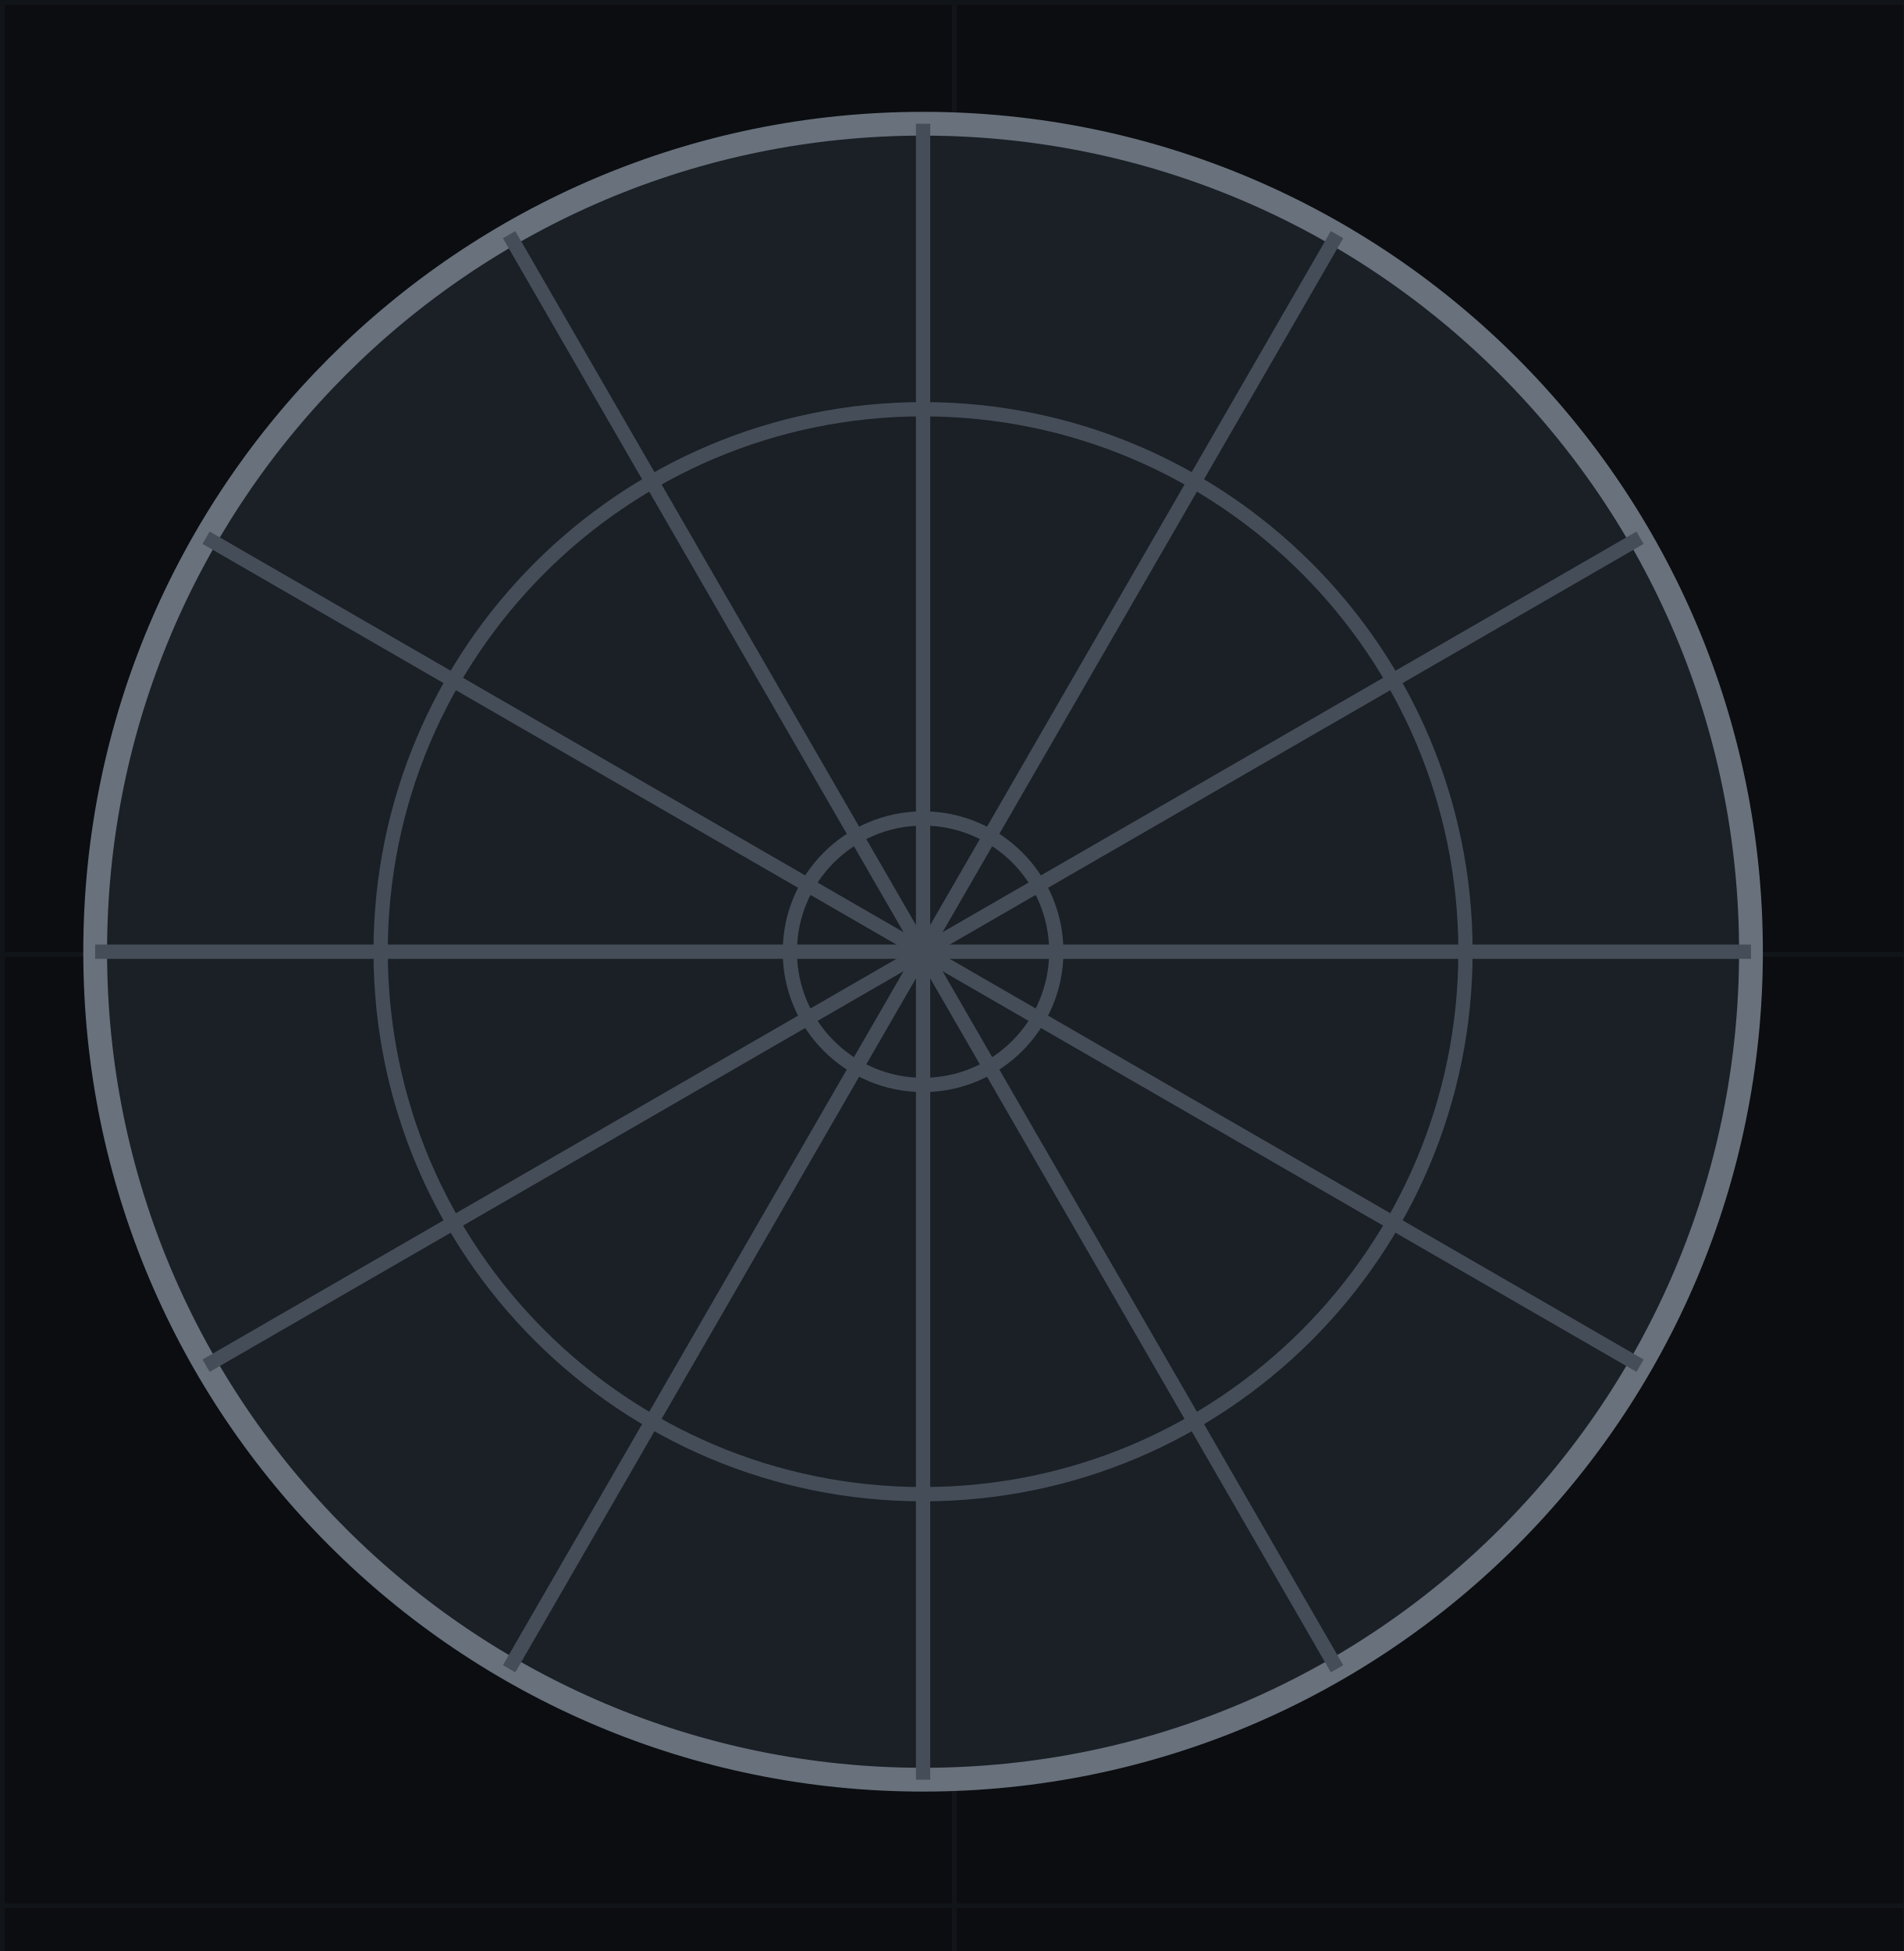
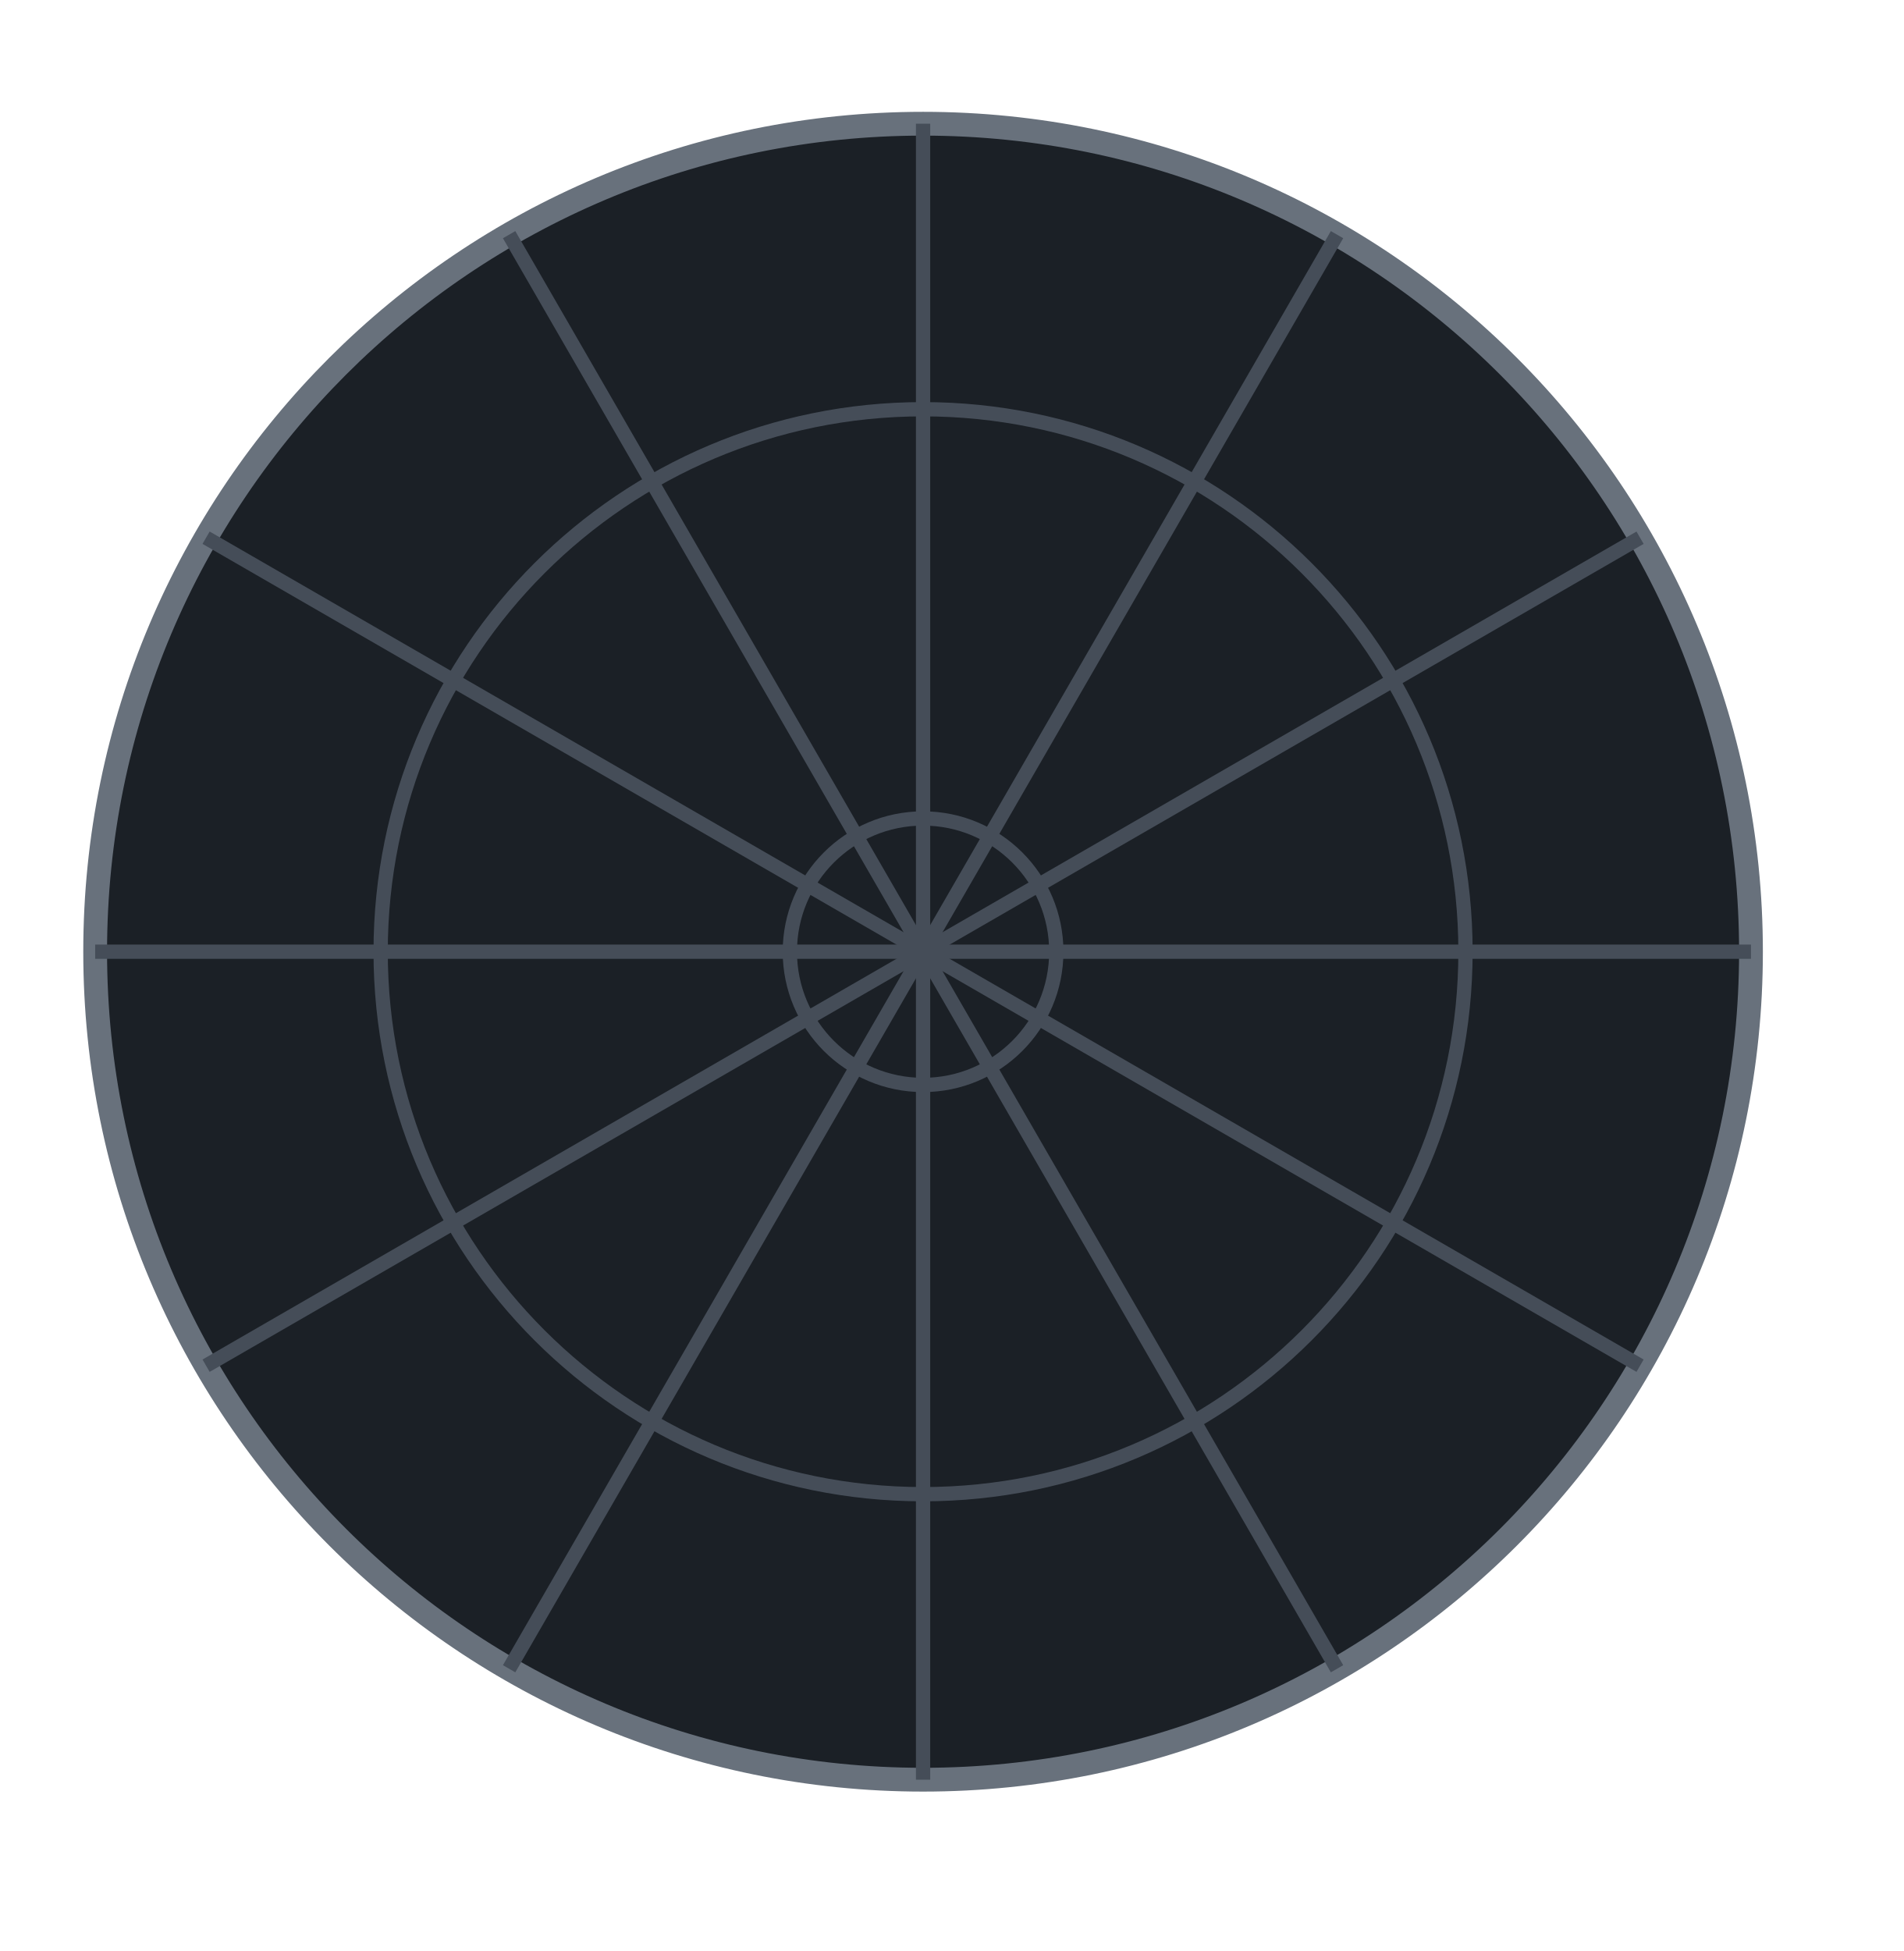
<svg xmlns="http://www.w3.org/2000/svg" viewBox="0 0 200 205">
  <defs>
    <pattern id="grid" width="100" height="100" patternUnits="userSpaceOnUse">
      <path d="M100 0H0V100" fill="none" stroke="#58606c" stroke-opacity=".09" stroke-width="1" />
    </pattern>
    <pattern id="hatch" width="8" height="8" patternUnits="userSpaceOnUse">
      <path d="M0 8L8 0" stroke="#626b78" stroke-opacity=".08" />
    </pattern>
    <filter id="glow">
      <feGaussianBlur stdDeviation="7" />
    </filter>
  </defs>
  <style>.land{fill:#20242a;stroke:#4a505a;stroke-width:2}.shore{fill:none;stroke:#30353d;stroke-width:15;opacity:.55}.road{fill:none;stroke:#525964;stroke-width:13;stroke-linecap:round;stroke-linejoin:round}.roadline{fill:none;stroke:#969da6;stroke-width:1;opacity:.3}.minor{fill:none;stroke:#363c44;stroke-width:5;stroke-linecap:round}.room{fill:#1b2026;stroke:#68717c;stroke-width:2.5;stroke-linejoin:round}.detail{fill:none;stroke:#454d58;stroke-width:1.5}.label{font-family:Arial,sans-serif;fill:#bdc4cd;font-size:20px;letter-spacing:4px;text-anchor:middle}.small{font-family:Arial,sans-serif;fill:#858f9d;font-size:12px;letter-spacing:2px;text-anchor:middle}</style>
-   <rect x="-10000" y="-10000" width="20000" height="20000" fill="#0b0d10" />
-   <rect x="-10000" y="-10000" width="20000" height="20000" fill="url(#grid)" />
  <circle cx="97" cy="100" r="87" class="room" />
  <circle cx="97" cy="100" r="57" class="detail" />
  <circle cx="97" cy="100" r="14" class="detail" />
  <path d="M97 100L184.0 100.0" class="detail" />
  <path d="M97 100L172.344 143.5" class="detail" />
  <path d="M97 100L140.5 175.344" class="detail" />
  <path d="M97 100L97.0 187.0" class="detail" />
  <path d="M97 100L53.5 175.344" class="detail" />
  <path d="M97 100L21.656 143.5" class="detail" />
  <path d="M97 100L10.0 100" class="detail" />
  <path d="M97 100L21.656 56.5" class="detail" />
  <path d="M97 100L53.5 24.656" class="detail" />
  <path d="M97 100L97 13.0" class="detail" />
  <path d="M97 100L140.5 24.656" class="detail" />
  <path d="M97 100L172.344 56.5" class="detail" />
  <circle cx="97" cy="351" r="86" class="room" />
  <circle cx="97" cy="351" r="56" class="detail" />
  <circle cx="97" cy="351" r="14" class="detail" />
  <path d="M97 351L183.0 351.0" class="detail" />
  <path d="M97 351L171.478 394.0" class="detail" />
  <path d="M97 351L140.0 425.478" class="detail" />
  <path d="M97 351L97.0 437.0" class="detail" />
  <path d="M97 351L54 425.478" class="detail" />
  <path d="M97 351L22.522 394.0" class="detail" />
  <path d="M97 351L11.0 351.0" class="detail" />
  <path d="M97 351L22.522 308.0" class="detail" />
  <path d="M97 351L54 276.522" class="detail" />
  <path d="M97 351L97 265.0" class="detail" />
  <path d="M97 351L140.0 276.522" class="detail" />
  <path d="M97 351L171.478 308" class="detail" />
  <circle cx="97" cy="621" r="88" class="room" />
  <circle cx="97" cy="621" r="58" class="detail" />
  <circle cx="97" cy="621" r="14" class="detail" />
  <path d="M97 621L185.0 621.0" class="detail" />
  <path d="M97 621L173.21 665.0" class="detail" />
  <path d="M97 621L141.0 697.21" class="detail" />
  <path d="M97 621L97.0 709.0" class="detail" />
  <path d="M97 621L53 697.21" class="detail" />
  <path d="M97 621L20.79 665.0" class="detail" />
  <path d="M97 621L9.0 621.0" class="detail" />
  <path d="M97 621L20.79 577.0" class="detail" />
  <path d="M97 621L53 544.79" class="detail" />
  <path d="M97 621L97 533.0" class="detail" />
  <path d="M97 621L141.0 544.79" class="detail" />
  <path d="M97 621L173.21 577.0" class="detail" />
  <circle cx="434" cy="121" r="85" class="room" />
  <circle cx="434" cy="121" r="55" class="detail" />
  <circle cx="434" cy="121" r="14" class="detail" />
  <path d="M434 121L519.0 121.0" class="detail" />
  <path d="M434 121L507.612 163.5" class="detail" />
  <path d="M434 121L476.5 194.612" class="detail" />
  <path d="M434 121L434.0 206.0" class="detail" />
  <path d="M434 121L391.5 194.612" class="detail" />
  <path d="M434 121L360.388 163.5" class="detail" />
  <path d="M434 121L349.0 121" class="detail" />
  <path d="M434 121L360.388 78.5" class="detail" />
  <path d="M434 121L391.5 47.388" class="detail" />
  <path d="M434 121L434.0 36.0" class="detail" />
  <path d="M434 121L476.5 47.388" class="detail" />
  <path d="M434 121L507.612 78.5" class="detail" />
  <circle cx="434" cy="552" r="88" class="room" />
  <circle cx="434" cy="552" r="58" class="detail" />
  <circle cx="434" cy="552" r="14" class="detail" />
  <path d="M434 552L522.0 552.0" class="detail" />
  <path d="M434 552L510.21 596.0" class="detail" />
  <path d="M434 552L478.0 628.21" class="detail" />
  <path d="M434 552L434.0 640.0" class="detail" />
  <path d="M434 552L390.0 628.21" class="detail" />
  <path d="M434 552L357.79 596.0" class="detail" />
  <path d="M434 552L346.0 552.0" class="detail" />
  <path d="M434 552L357.79 508.0" class="detail" />
  <path d="M434 552L390 475.79" class="detail" />
  <path d="M434 552L434.0 464.0" class="detail" />
  <path d="M434 552L478.0 475.79" class="detail" />
  <path d="M434 552L510.21 508" class="detail" />
  <path d="M47 738V780H116V714H146V703H65V738Z" class="room" />
  <path d="M63 438V471H131V433M63 270V228H80V207H130V270" class="room" />
  <path d="M348 107H343V73H248V141H350M519 108H542V0H587V100H613V141H519M414 206V302H456V207" class="room" />
  <path d="M412 467V320H563V403H550V430H531V402H507V431H454V468M348 534H285V576H313V620H279V577H261V534H286V506H313V532H349M412 638V718H457V638" class="room" />
  <path d="M647 453H818L839 427V284H927V426L970 471L982 495H1144V596H987L972 616V778H864V635L855 616H819L799 574H647Z" class="room" />
  <path d="M818 453V574M839 427H927M864 635H972M987 495V596M647 480H793V558H669V480M987 515H1126V578H1007V534H1091V558M864 681H972M869 749H966M879 650V681M881 325V413M908 325V413" class="detail" />
  <text x="898" y="540" class="small">ATRIO</text>
  <text x="737" y="526" class="small">OVEST</text>
  <text x="1069" y="544" class="small">EST</text>
  <text x="918" y="714" class="small">SUD</text>
  <text x="883" y="372" class="small">NORD</text>
</svg>
